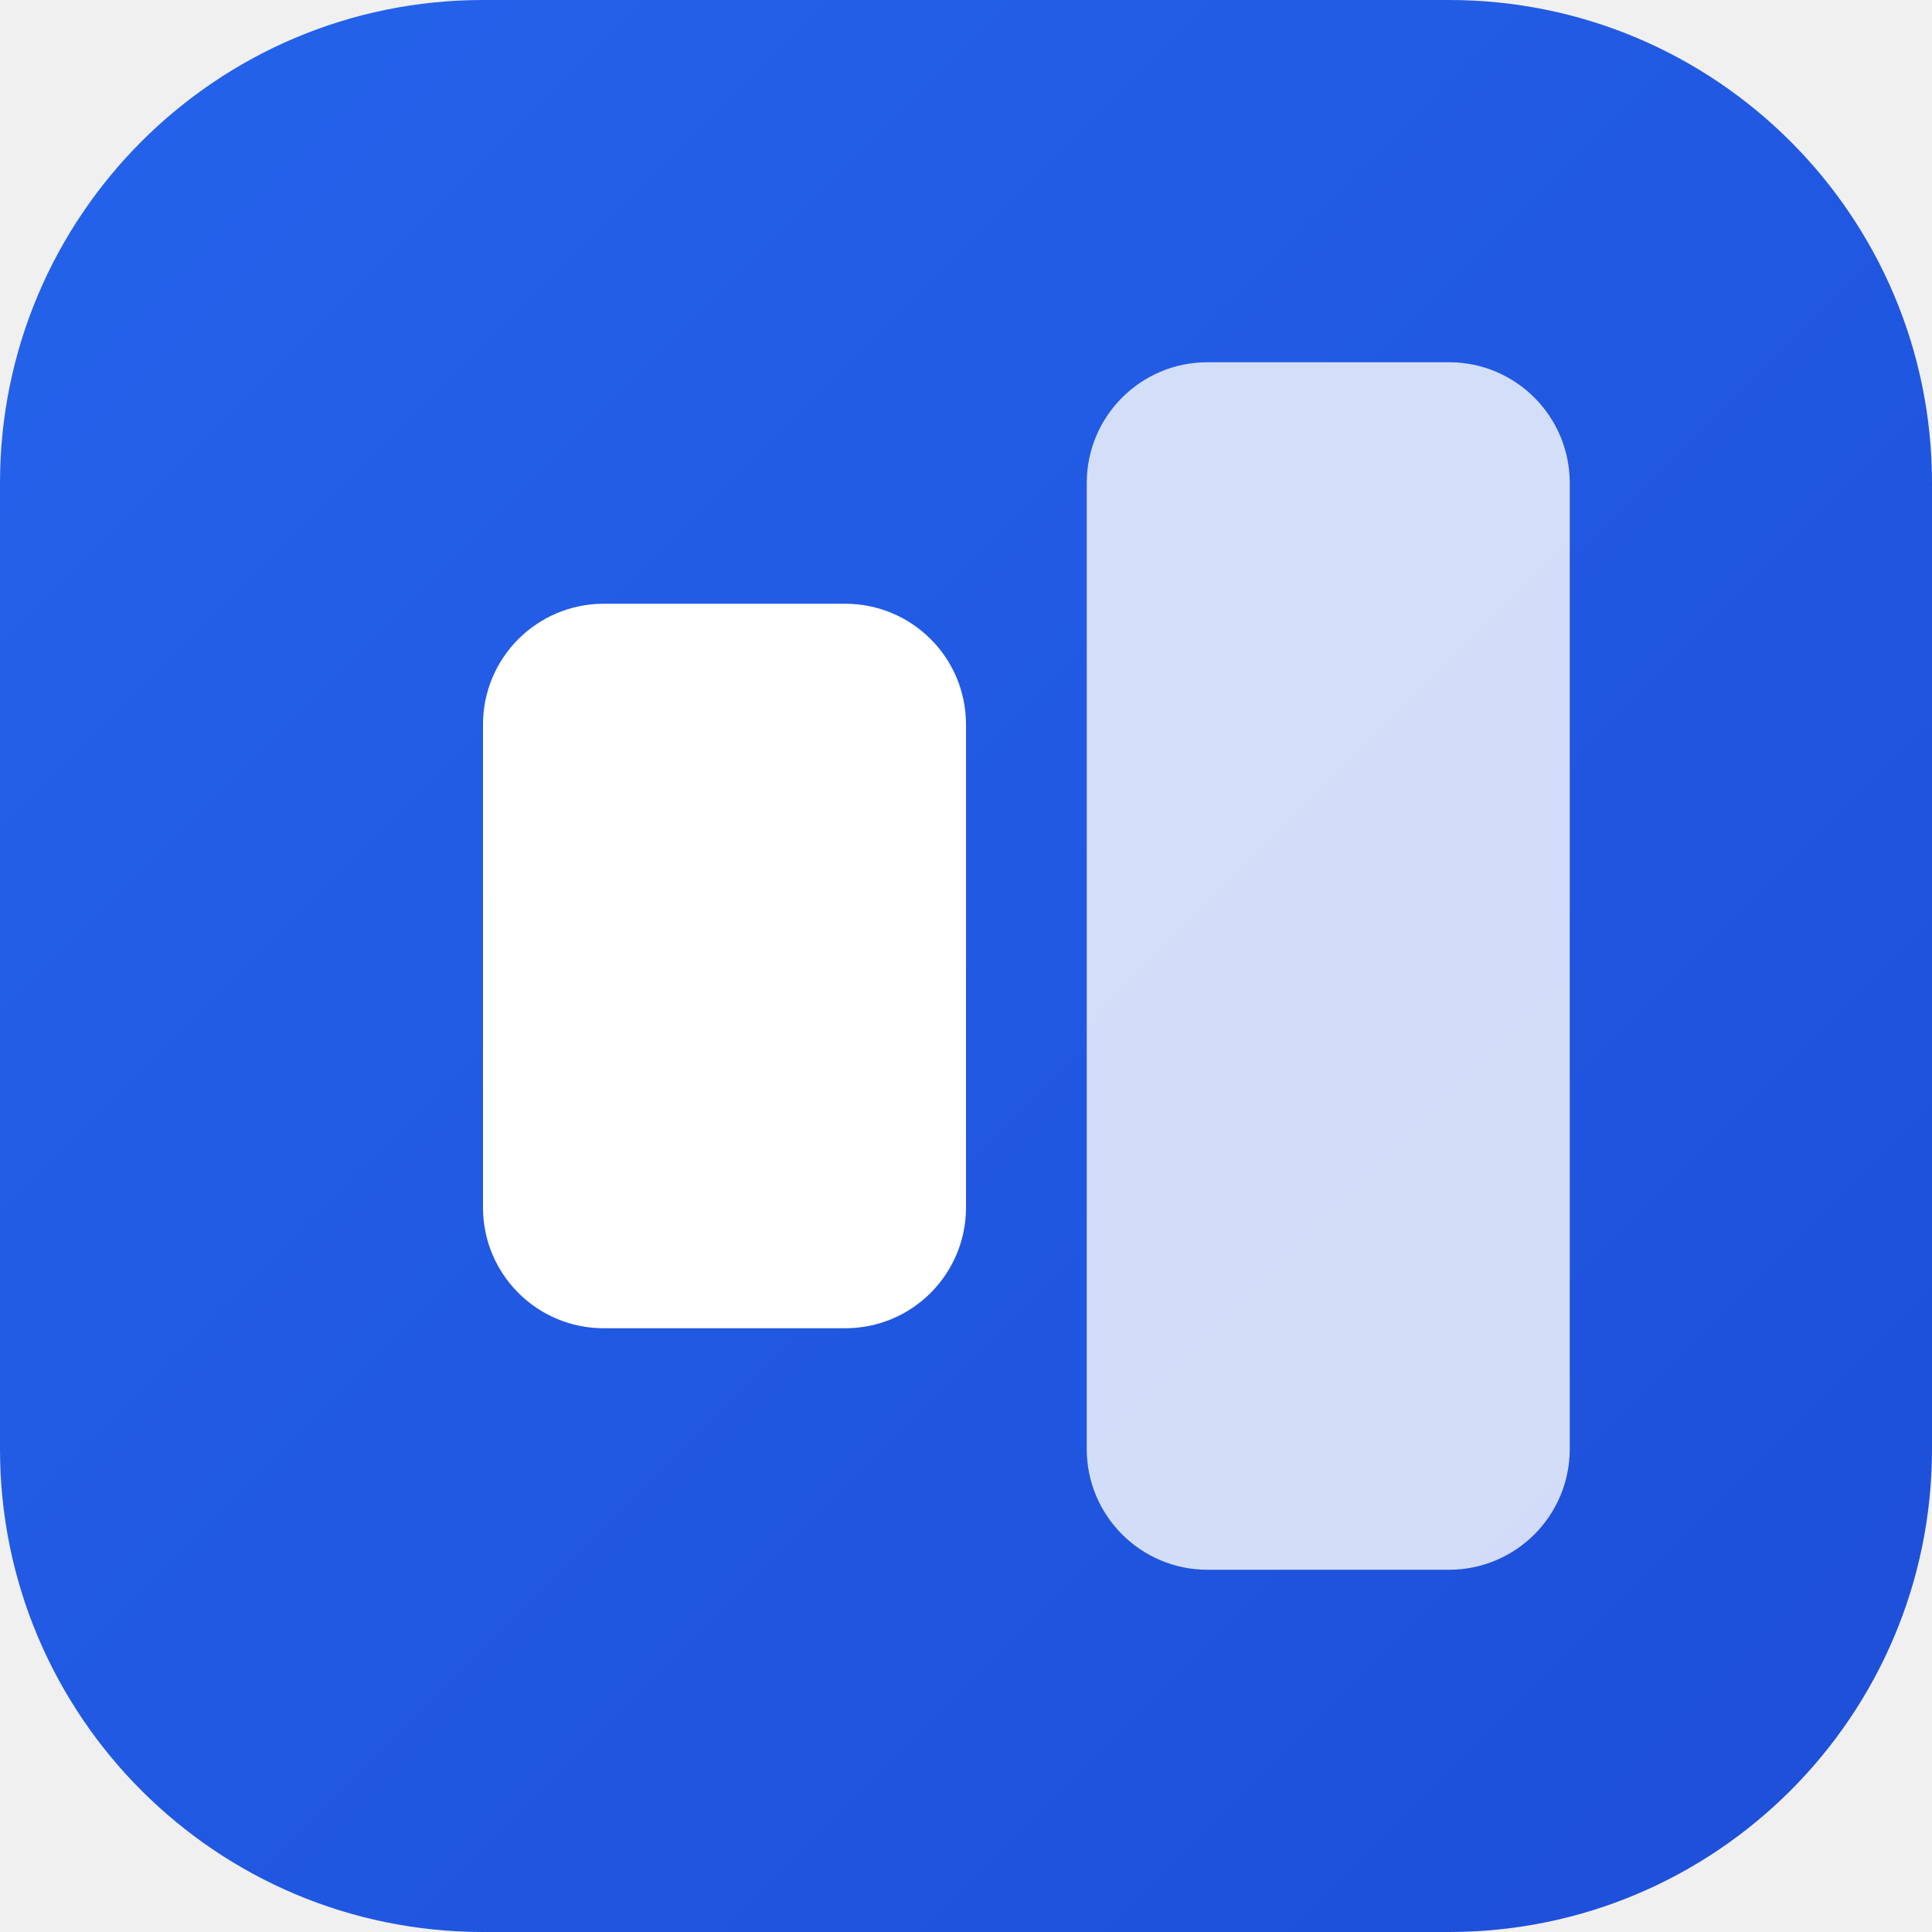
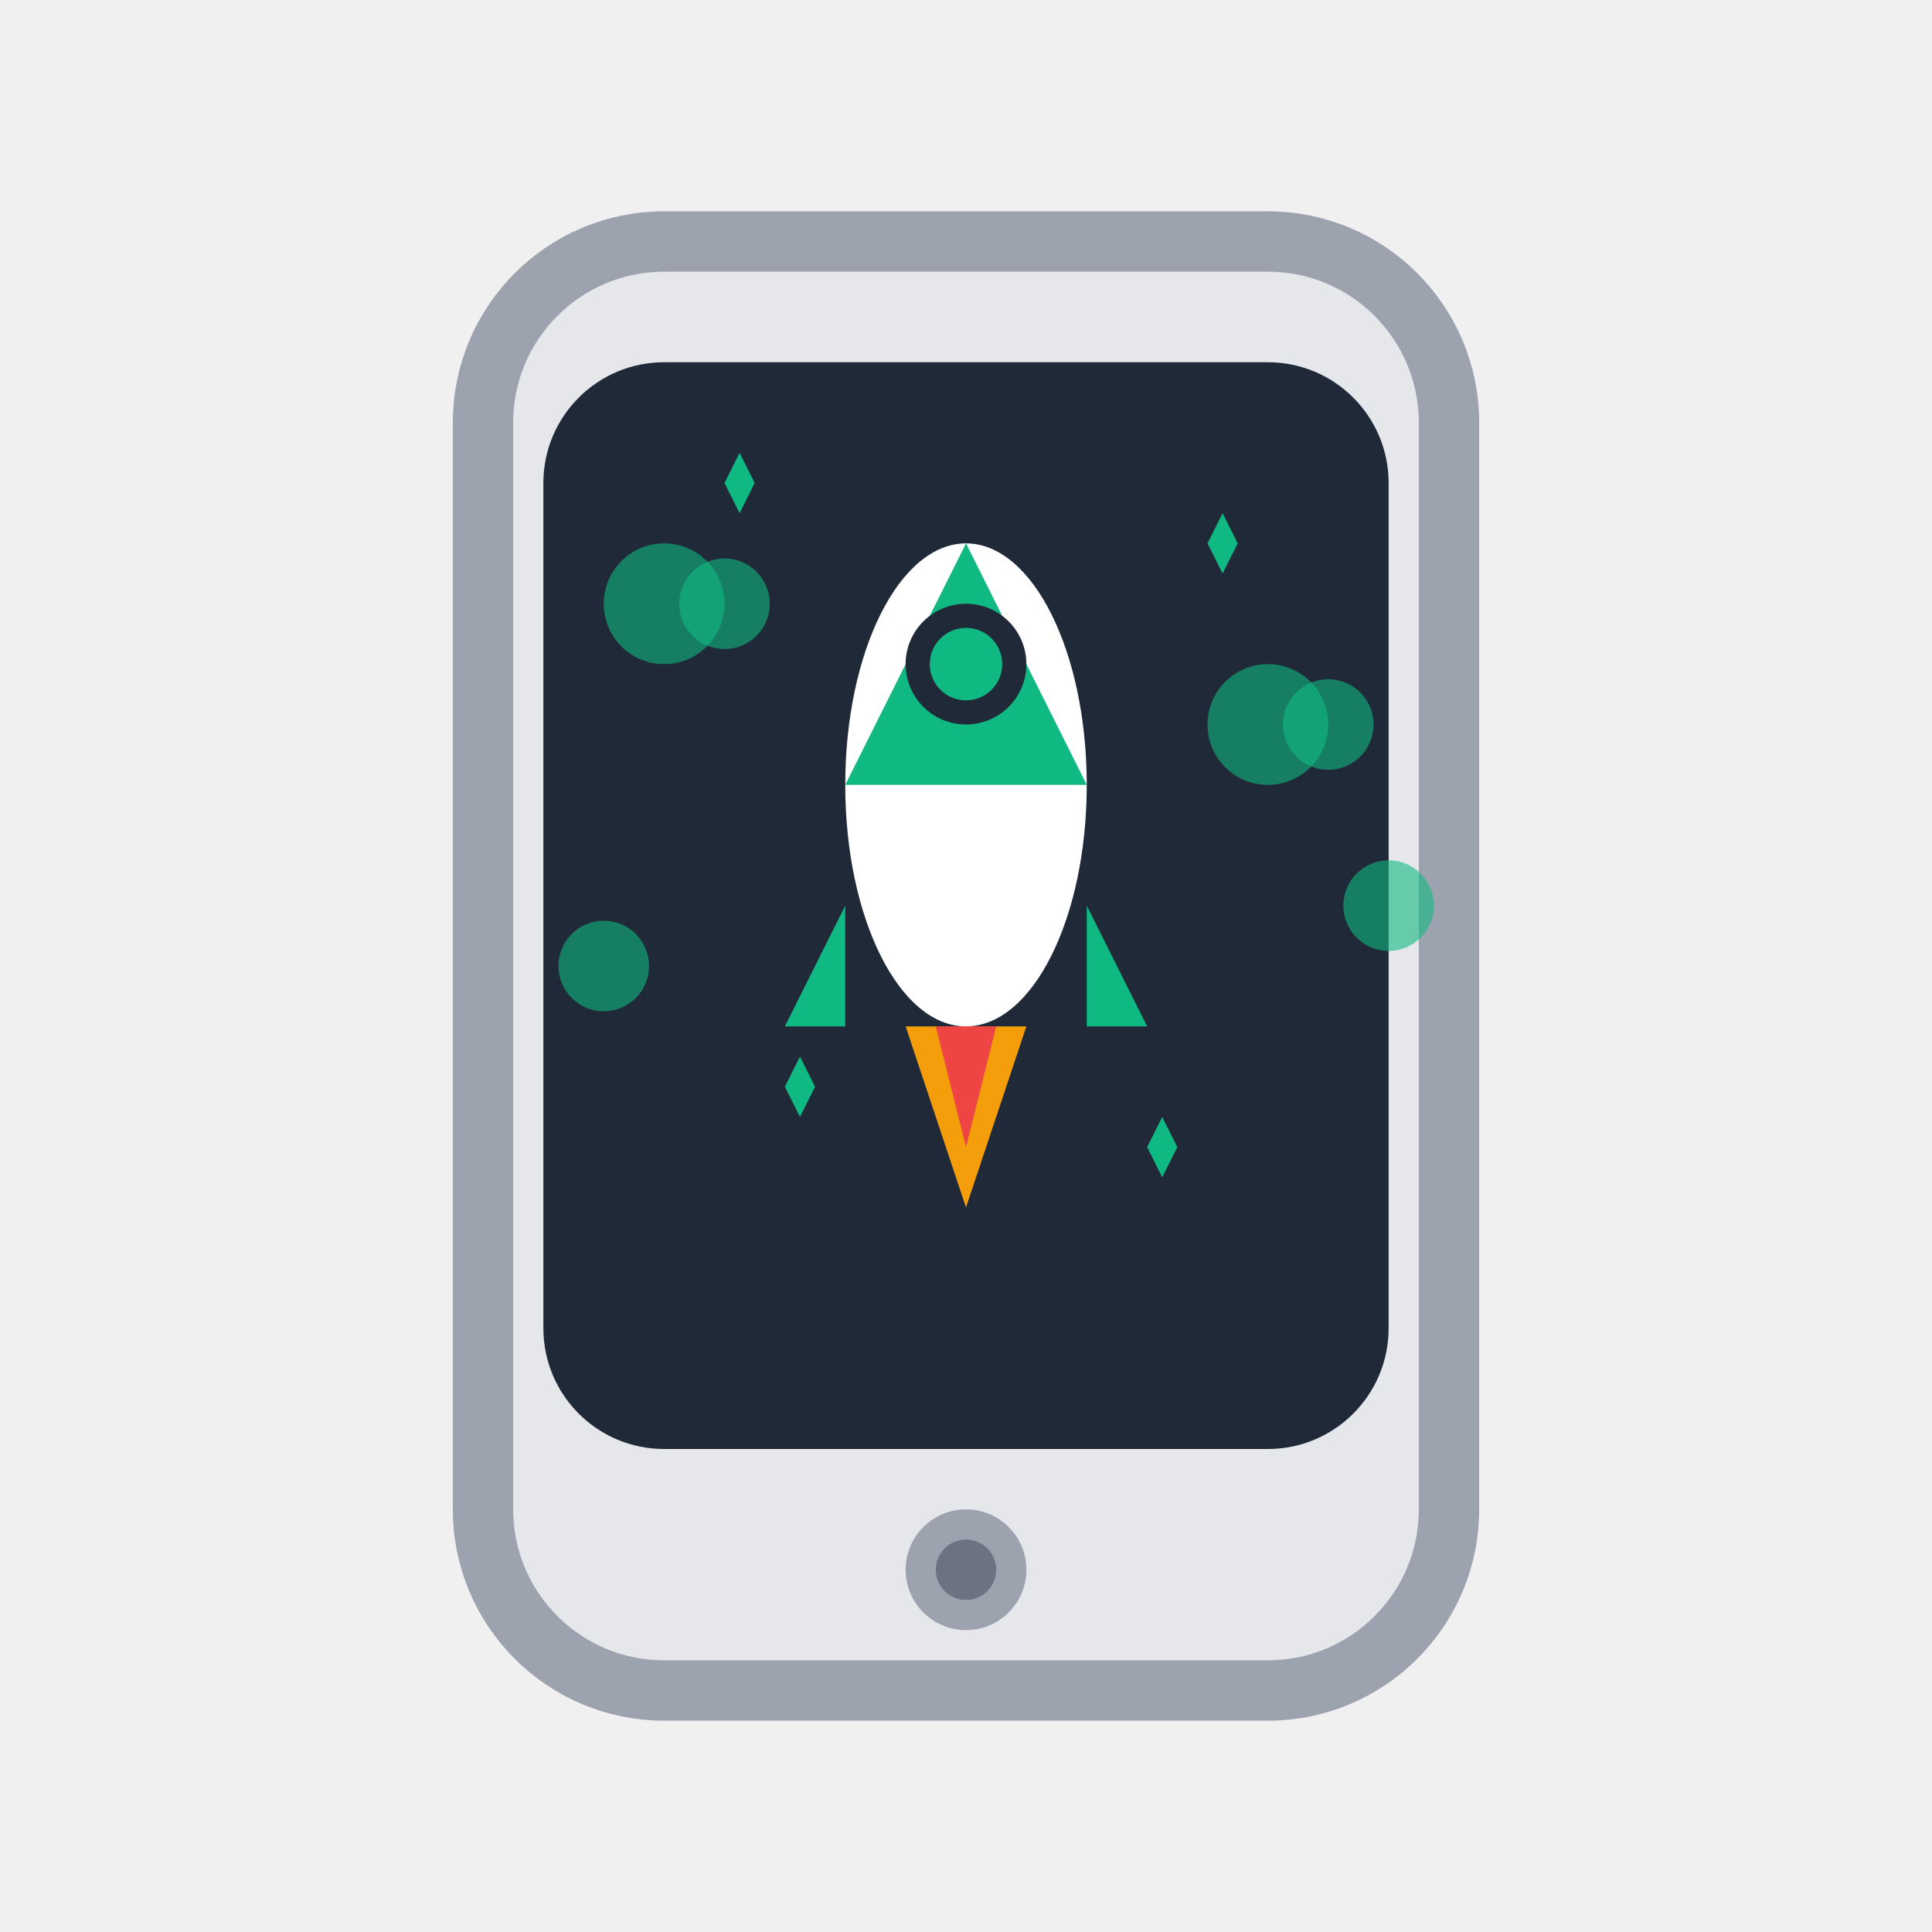
- <svg xmlns="http://www.w3.org/2000/svg" width="32" height="32" viewBox="0 0 32 32" fill="none">
-   <rect width="32" height="32" rx="8" fill="url(#gradient)" />
-   <path d="M8 12C8 10.895 8.895 10 10 10H14C15.105 10 16 10.895 16 12V20C16 21.105 15.105 22 14 22H10C8.895 22 8 21.105 8 20V12Z" fill="white" />
-   <path d="M18 8C18 6.895 18.895 6 20 6H24C25.105 6 26 6.895 26 8V24C26 25.105 25.105 26 24 26H20C18.895 26 18 25.105 18 24V8Z" fill="white" opacity="0.8" />
-   <defs>
-     <linearGradient id="gradient" x1="0" y1="0" x2="32" y2="32" gradientUnits="userSpaceOnUse">
-       <stop stop-color="#2563EB" />
-       <stop offset="1" stop-color="#1D4ED8" />
-     </linearGradient>
-   </defs>
+ <svg xmlns="http://www.w3.org/2000/svg" width="64" height="64" viewBox="0 0 64 64" fill="none">
+   <rect x="16" y="8" width="32" height="48" rx="6" fill="#E5E7EB" stroke="#9CA3AF" stroke-width="2" />
+   <rect x="18" y="12" width="28" height="36" rx="4" fill="#1F2937" />
+   <ellipse cx="32" cy="26" rx="4" ry="8" fill="#FFFFFF" />
+   <path d="M32 18 L28 26 L36 26 Z" fill="#10B981" />
+   <circle cx="32" cy="22" r="2" fill="#1F2937" />
+   <circle cx="32" cy="22" r="1.2" fill="#10B981" />
+   <path d="M28 30 L26 34 L28 34 Z" fill="#10B981" />
+   <path d="M36 30 L38 34 L36 34 Z" fill="#10B981" />
+   <path d="M30 34 L32 40 L34 34 Z" fill="#F59E0B" />
+   <path d="M31 34 L32 38 L33 34 Z" fill="#EF4444" />
+   <circle cx="22" cy="20" r="2" fill="#10B981" opacity="0.6" />
+   <circle cx="24" cy="20" r="1.5" fill="#10B981" opacity="0.6" />
+   <circle cx="42" cy="24" r="2" fill="#10B981" opacity="0.6" />
+   <circle cx="44" cy="24" r="1.5" fill="#10B981" opacity="0.6" />
+   <circle cx="20" cy="32" r="1.5" fill="#10B981" opacity="0.6" />
+   <circle cx="46" cy="30" r="1.5" fill="#10B981" opacity="0.6" />
+   <path d="M24 16 L24.5 17 L25 16 L24.5 15 Z" fill="#10B981" />
+   <path d="M40 18 L40.5 19 L41 18 L40.5 17 Z" fill="#10B981" />
+   <path d="M26 36 L26.5 37 L27 36 L26.5 35 Z" fill="#10B981" />
+   <path d="M38 38 L38.5 39 L39 38 L38.5 37 Z" fill="#10B981" />
+   <circle cx="32" cy="52" r="2" fill="#9CA3AF" />
+   <circle cx="32" cy="52" r="1" fill="#6B7280" />
</svg>
